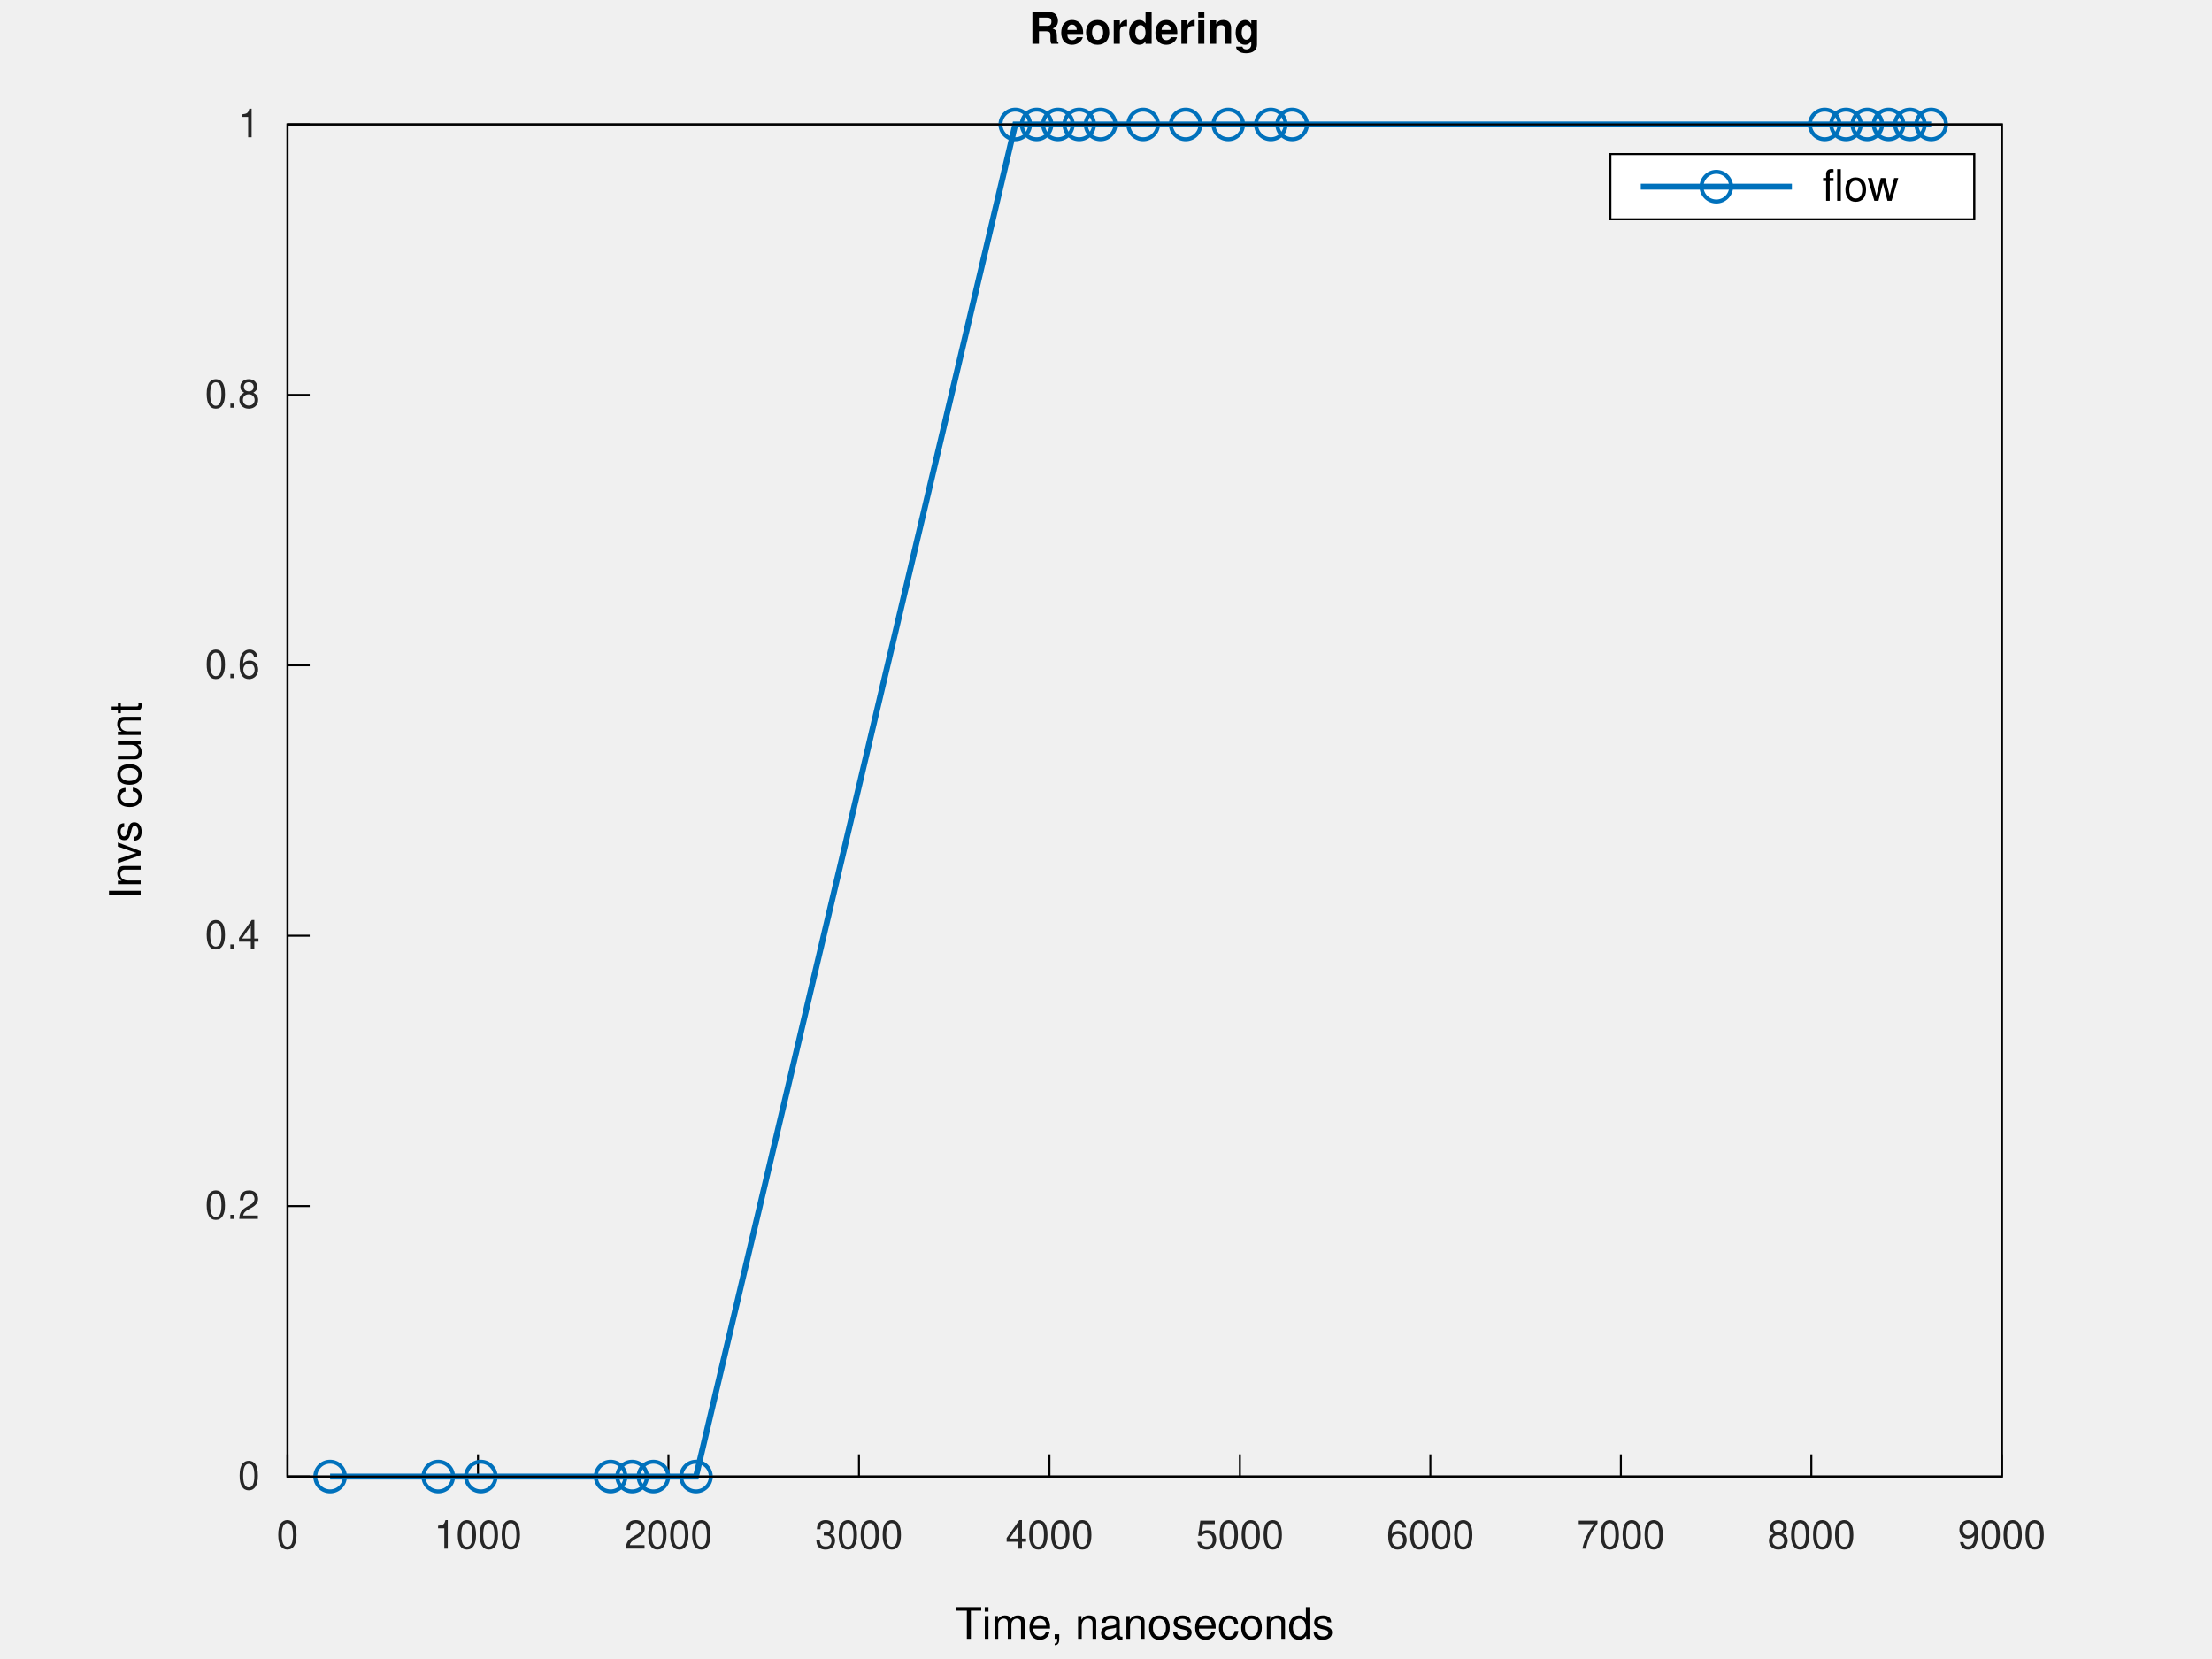
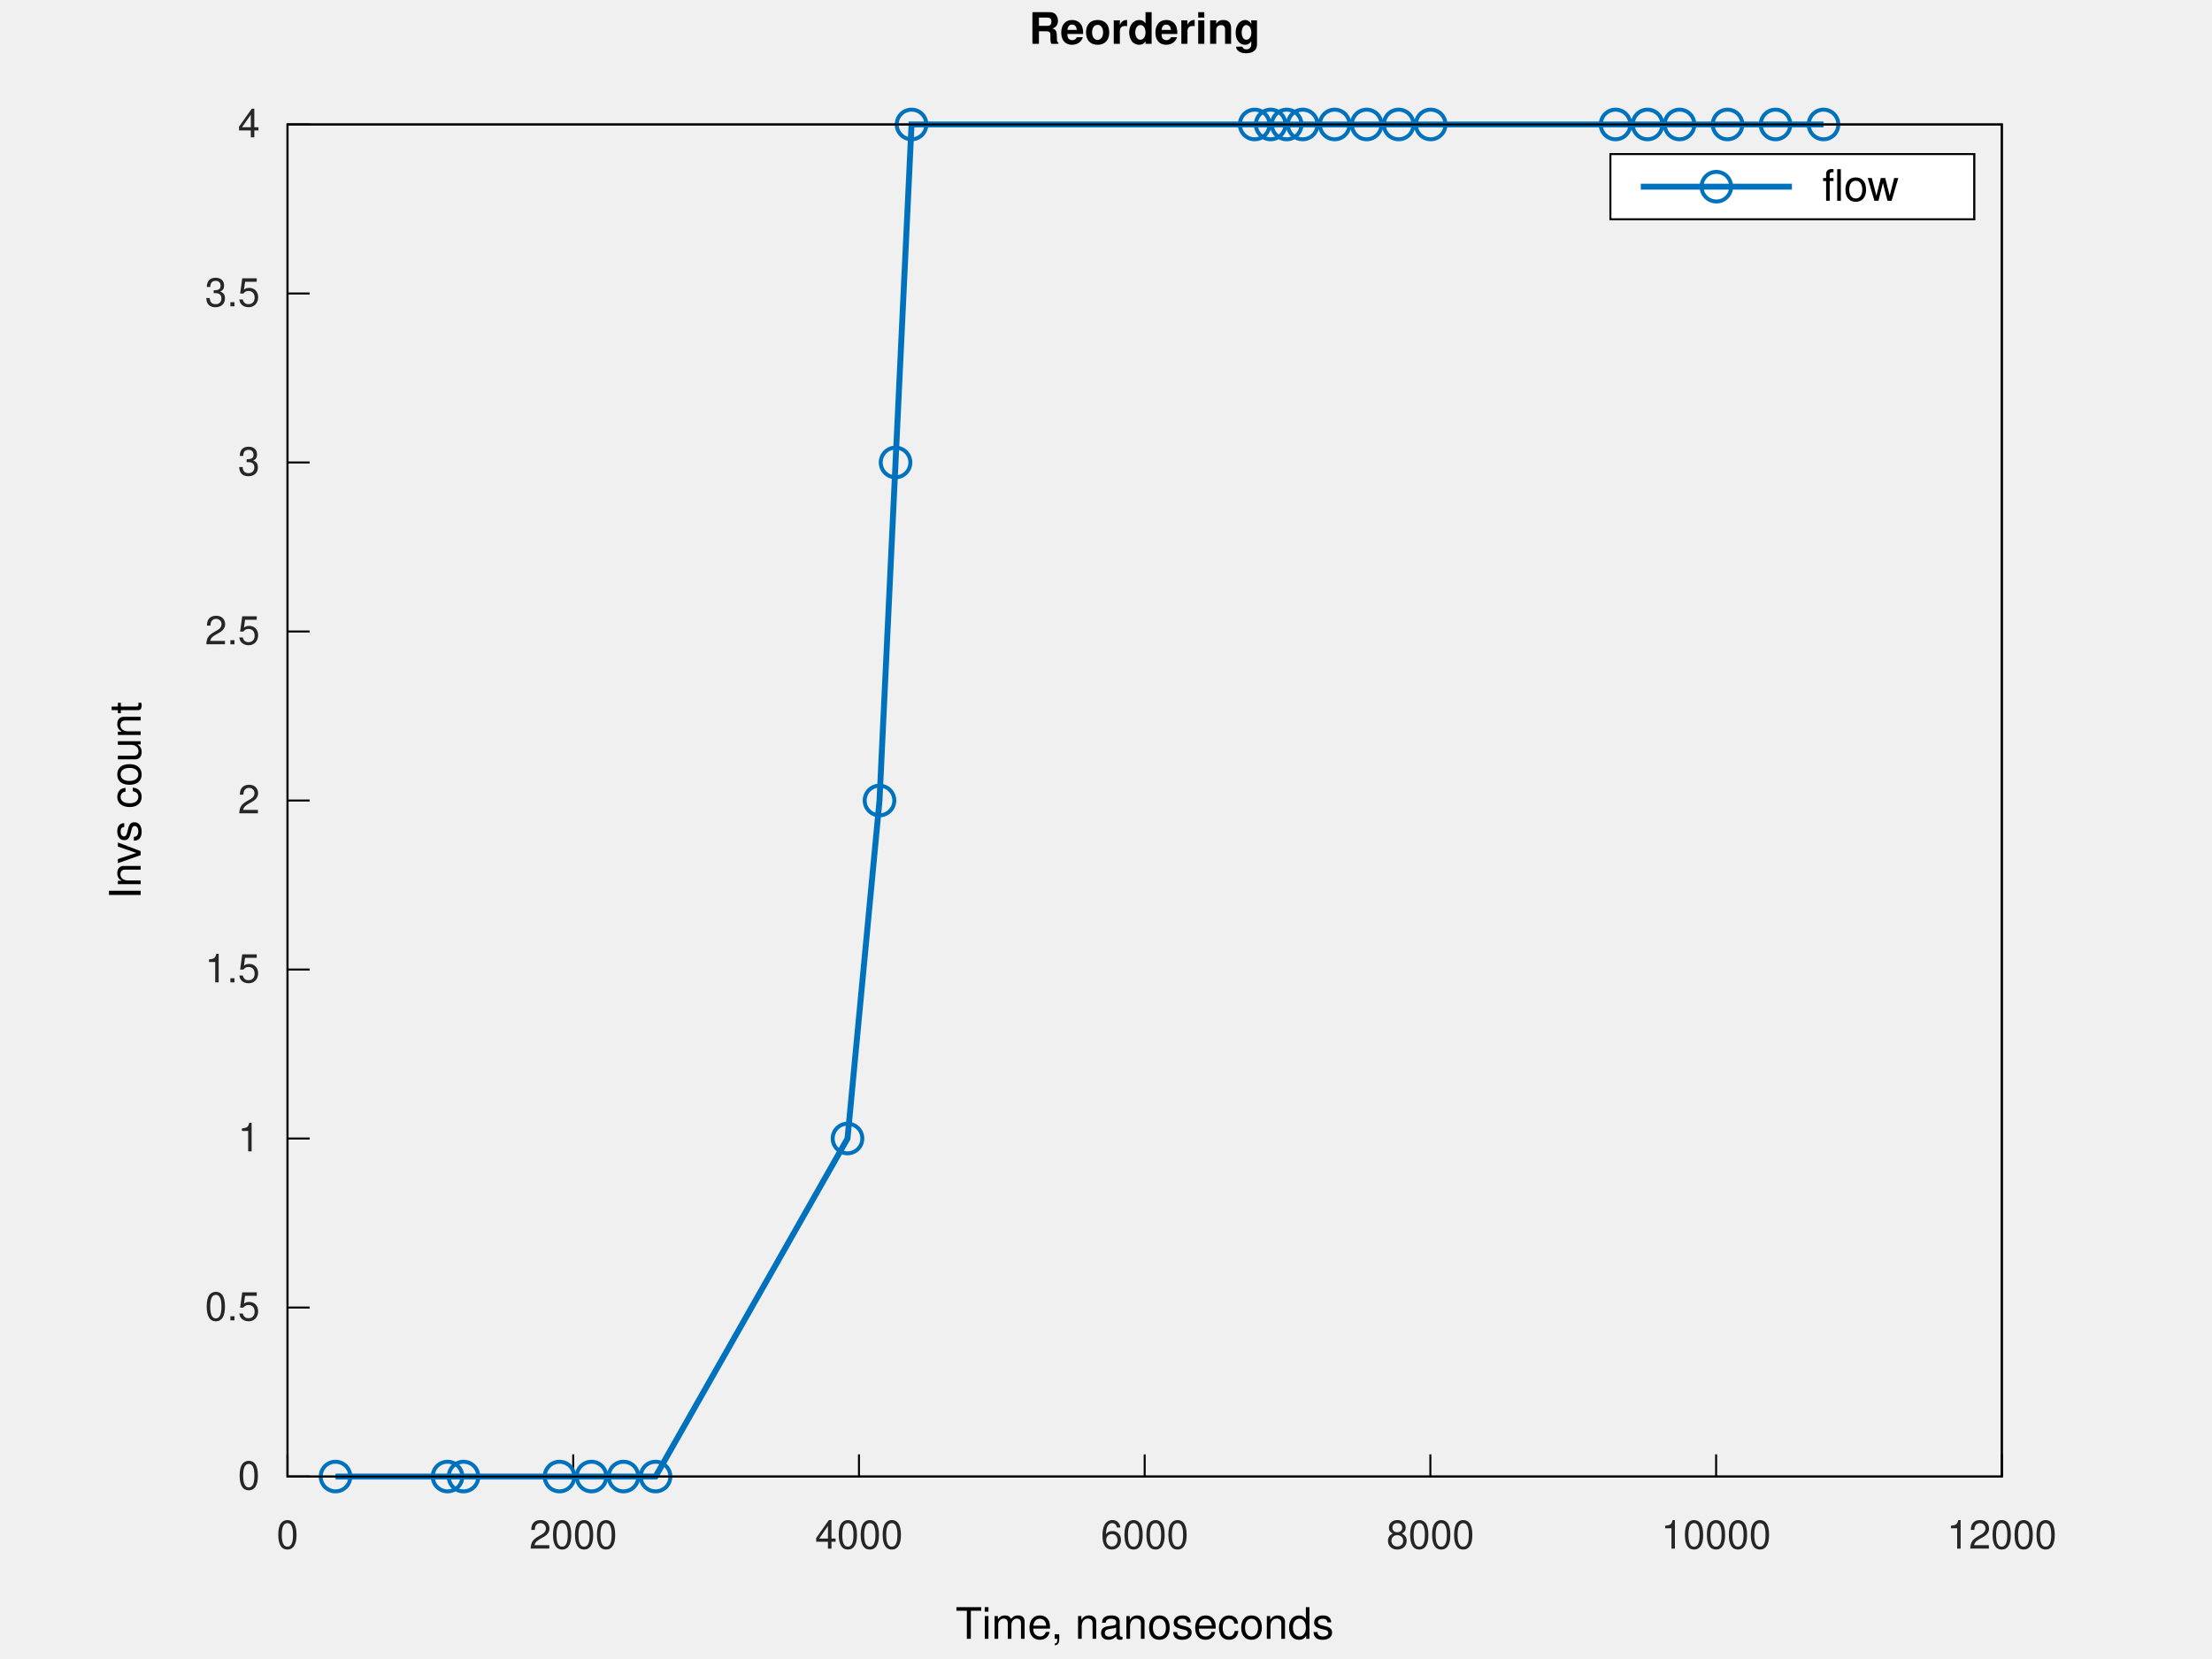
<svg xmlns="http://www.w3.org/2000/svg" xmlns:xlink="http://www.w3.org/1999/xlink" width="560" height="420" viewBox="0 0 560 420">
  <g id="gnuplot_canvas">
    <rect x="0" y="0" width="560" height="420" fill="none" />
    <defs>
      <circle id="gpDot" r="0.5" stroke-width="0.5" stroke="currentColor" />
      <path id="gpPt0" stroke-width="0.267" stroke="currentColor" d="M-1,0 h2 M0,-1 v2" />
      <path id="gpPt1" stroke-width="0.267" stroke="currentColor" d="M-1,-1 L1,1 M1,-1 L-1,1" />
      <path id="gpPt2" stroke-width="0.267" stroke="currentColor" d="M-1,0 L1,0 M0,-1 L0,1 M-1,-1 L1,1 M-1,1 L1,-1" />
      <rect id="gpPt3" stroke-width="0.267" stroke="currentColor" x="-1" y="-1" width="2" height="2" />
      <rect id="gpPt4" stroke-width="0.267" stroke="currentColor" fill="currentColor" x="-1" y="-1" width="2" height="2" />
      <circle id="gpPt5" stroke-width="0.267" stroke="currentColor" cx="0" cy="0" r="1" />
      <use xlink:href="#gpPt5" id="gpPt6" fill="currentColor" stroke="none" />
      <path id="gpPt7" stroke-width="0.267" stroke="currentColor" d="M0,-1.33 L-1.33,0.67 L1.33,0.67 z" />
      <use xlink:href="#gpPt7" id="gpPt8" fill="currentColor" stroke="none" />
      <use xlink:href="#gpPt7" id="gpPt9" stroke="currentColor" transform="rotate(180)" />
      <use xlink:href="#gpPt9" id="gpPt10" fill="currentColor" stroke="none" />
      <use xlink:href="#gpPt3" id="gpPt11" stroke="currentColor" transform="rotate(45)" />
      <use xlink:href="#gpPt11" id="gpPt12" fill="currentColor" stroke="none" />
      <path id="gpPt13" stroke-width="0.267" stroke="currentColor" d="M0,1.330 L1.265,0.411 L0.782,-1.067 L-0.782,-1.076 L-1.265,0.411 z" />
      <use xlink:href="#gpPt13" id="gpPt14" fill="currentColor" stroke="none" />
      <filter id="textbox" filterUnits="objectBoundingBox" x="0" y="0" height="1" width="1">
        <feFlood flood-color="white" flood-opacity="1" result="bgnd" />
        <feComposite in="SourceGraphic" in2="bgnd" operator="atop" />
      </filter>
      <filter id="greybox" filterUnits="objectBoundingBox" x="0" y="0" height="1" width="1">
        <feFlood flood-color="lightgrey" flood-opacity="1" result="grey" />
        <feComposite in="SourceGraphic" in2="grey" operator="atop" />
      </filter>
    </defs>
    <g fill="none" color="white" stroke="currentColor" stroke-width="1.00" stroke-linecap="butt" stroke-linejoin="miter">
</g>
    <g fill="none" color="white" stroke="currentColor" stroke-width="0.50" stroke-linecap="butt" stroke-linejoin="miter">
</g>
    <g fill="none" color="black" stroke="currentColor" stroke-width="0.50" stroke-linecap="butt" stroke-linejoin="miter">
      <path stroke="rgb(  0,   0,   0)" d="M72.79,373.81 L78.41,373.81  " />
      <g transform="translate(65.79,377.06)" stroke="none" fill="rgb(38,38,38)" font-family="Helvetica" font-size="10.00" text-anchor="end">
        <text>
          <tspan font-family="Helvetica">0</tspan>
        </text>
      </g>
    </g>
    <g fill="none" color="black" stroke="currentColor" stroke-width="0.50" stroke-linecap="butt" stroke-linejoin="miter">
-       <path stroke="rgb(  0,   0,   0)" d="M72.79,305.35 L78.41,305.35  " />
-       <g transform="translate(65.79,308.60)" stroke="none" fill="rgb(38,38,38)" font-family="Helvetica" font-size="10.00" text-anchor="end">
-         <text>
-           <tspan font-family="Helvetica">0.2</tspan>
-         </text>
-       </g>
-     </g>
-     <g fill="none" color="black" stroke="currentColor" stroke-width="0.50" stroke-linecap="butt" stroke-linejoin="miter">
-       <path stroke="rgb(  0,   0,   0)" d="M72.79,236.89 L78.41,236.89  " />
-       <g transform="translate(65.79,240.14)" stroke="none" fill="rgb(38,38,38)" font-family="Helvetica" font-size="10.00" text-anchor="end">
-         <text>
-           <tspan font-family="Helvetica">0.4</tspan>
-         </text>
-       </g>
-     </g>
-     <g fill="none" color="black" stroke="currentColor" stroke-width="0.50" stroke-linecap="butt" stroke-linejoin="miter">
-       <path stroke="rgb(  0,   0,   0)" d="M72.79,168.43 L78.41,168.43  " />
-       <g transform="translate(65.79,171.68)" stroke="none" fill="rgb(38,38,38)" font-family="Helvetica" font-size="10.00" text-anchor="end">
-         <text>
-           <tspan font-family="Helvetica">0.6</tspan>
-         </text>
-       </g>
-     </g>
-     <g fill="none" color="black" stroke="currentColor" stroke-width="0.50" stroke-linecap="butt" stroke-linejoin="miter">
-       <path stroke="rgb(  0,   0,   0)" d="M72.79,99.97 L78.41,99.97  " />
-       <g transform="translate(65.79,103.22)" stroke="none" fill="rgb(38,38,38)" font-family="Helvetica" font-size="10.00" text-anchor="end">
-         <text>
-           <tspan font-family="Helvetica">0.8</tspan>
+       <path stroke="rgb(  0,   0,   0)" d="M72.79,331.02 L78.41,331.02  " />
+       <g transform="translate(65.79,334.27)" stroke="none" fill="rgb(38,38,38)" font-family="Helvetica" font-size="10.00" text-anchor="end">
+         <text>
+           <tspan font-family="Helvetica">0.5</tspan>
+         </text>
+       </g>
+     </g>
+     <g fill="none" color="black" stroke="currentColor" stroke-width="0.50" stroke-linecap="butt" stroke-linejoin="miter">
+       <path stroke="rgb(  0,   0,   0)" d="M72.79,288.23 L78.41,288.23  " />
+       <g transform="translate(65.79,291.48)" stroke="none" fill="rgb(38,38,38)" font-family="Helvetica" font-size="10.00" text-anchor="end">
+         <text>
+           <tspan font-family="Helvetica">1</tspan>
+         </text>
+       </g>
+     </g>
+     <g fill="none" color="black" stroke="currentColor" stroke-width="0.50" stroke-linecap="butt" stroke-linejoin="miter">
+       <path stroke="rgb(  0,   0,   0)" d="M72.79,245.45 L78.41,245.45  " />
+       <g transform="translate(65.79,248.70)" stroke="none" fill="rgb(38,38,38)" font-family="Helvetica" font-size="10.00" text-anchor="end">
+         <text>
+           <tspan font-family="Helvetica">1.5</tspan>
+         </text>
+       </g>
+     </g>
+     <g fill="none" color="black" stroke="currentColor" stroke-width="0.50" stroke-linecap="butt" stroke-linejoin="miter">
+       <path stroke="rgb(  0,   0,   0)" d="M72.79,202.66 L78.41,202.66  " />
+       <g transform="translate(65.79,205.91)" stroke="none" fill="rgb(38,38,38)" font-family="Helvetica" font-size="10.00" text-anchor="end">
+         <text>
+           <tspan font-family="Helvetica">2</tspan>
+         </text>
+       </g>
+     </g>
+     <g fill="none" color="black" stroke="currentColor" stroke-width="0.50" stroke-linecap="butt" stroke-linejoin="miter">
+       <path stroke="rgb(  0,   0,   0)" d="M72.79,159.87 L78.41,159.87  " />
+       <g transform="translate(65.79,163.12)" stroke="none" fill="rgb(38,38,38)" font-family="Helvetica" font-size="10.00" text-anchor="end">
+         <text>
+           <tspan font-family="Helvetica">2.5</tspan>
+         </text>
+       </g>
+     </g>
+     <g fill="none" color="black" stroke="currentColor" stroke-width="0.50" stroke-linecap="butt" stroke-linejoin="miter">
+       <path stroke="rgb(  0,   0,   0)" d="M72.79,117.08 L78.41,117.08  " />
+       <g transform="translate(65.79,120.33)" stroke="none" fill="rgb(38,38,38)" font-family="Helvetica" font-size="10.00" text-anchor="end">
+         <text>
+           <tspan font-family="Helvetica">3</tspan>
+         </text>
+       </g>
+     </g>
+     <g fill="none" color="black" stroke="currentColor" stroke-width="0.50" stroke-linecap="butt" stroke-linejoin="miter">
+       <path stroke="rgb(  0,   0,   0)" d="M72.79,74.30 L78.41,74.30  " />
+       <g transform="translate(65.79,77.55)" stroke="none" fill="rgb(38,38,38)" font-family="Helvetica" font-size="10.00" text-anchor="end">
+         <text>
+           <tspan font-family="Helvetica">3.5</tspan>
        </text>
      </g>
    </g>
    <g fill="none" color="black" stroke="currentColor" stroke-width="0.50" stroke-linecap="butt" stroke-linejoin="miter">
      <path stroke="rgb(  0,   0,   0)" d="M72.79,31.51 L78.41,31.51  " />
      <g transform="translate(65.79,34.76)" stroke="none" fill="rgb(38,38,38)" font-family="Helvetica" font-size="10.00" text-anchor="end">
        <text>
-           <tspan font-family="Helvetica">1</tspan>
+           <tspan font-family="Helvetica">4</tspan>
        </text>
      </g>
    </g>
    <g fill="none" color="black" stroke="currentColor" stroke-width="0.50" stroke-linecap="butt" stroke-linejoin="miter">
      <path stroke="rgb(  0,   0,   0)" d="M72.79,373.81 L72.79,368.19  " />
      <g transform="translate(72.79,392.06)" stroke="none" fill="rgb(38,38,38)" font-family="Helvetica" font-size="10.00" text-anchor="middle">
        <text>
          <tspan font-family="Helvetica">0</tspan>
        </text>
      </g>
    </g>
    <g fill="none" color="black" stroke="currentColor" stroke-width="0.50" stroke-linecap="butt" stroke-linejoin="miter">
-       <path stroke="rgb(  0,   0,   0)" d="M121.01,373.81 L121.01,368.19  " />
-       <g transform="translate(121.01,392.06)" stroke="none" fill="rgb(38,38,38)" font-family="Helvetica" font-size="10.00" text-anchor="middle">
-         <text>
-           <tspan font-family="Helvetica">1000</tspan>
-         </text>
-       </g>
-     </g>
-     <g fill="none" color="black" stroke="currentColor" stroke-width="0.50" stroke-linecap="butt" stroke-linejoin="miter">
-       <path stroke="rgb(  0,   0,   0)" d="M169.23,373.81 L169.23,368.19  " />
-       <g transform="translate(169.23,392.06)" stroke="none" fill="rgb(38,38,38)" font-family="Helvetica" font-size="10.00" text-anchor="middle">
+       <path stroke="rgb(  0,   0,   0)" d="M145.12,373.81 L145.12,368.19  " />
+       <g transform="translate(145.12,392.06)" stroke="none" fill="rgb(38,38,38)" font-family="Helvetica" font-size="10.00" text-anchor="middle">
        <text>
          <tspan font-family="Helvetica">2000</tspan>
        </text>
      </g>
    </g>
    <g fill="none" color="black" stroke="currentColor" stroke-width="0.50" stroke-linecap="butt" stroke-linejoin="miter">
      <path stroke="rgb(  0,   0,   0)" d="M217.46,373.81 L217.46,368.19  " />
      <g transform="translate(217.46,392.06)" stroke="none" fill="rgb(38,38,38)" font-family="Helvetica" font-size="10.00" text-anchor="middle">
        <text>
-           <tspan font-family="Helvetica">3000</tspan>
-         </text>
-       </g>
-     </g>
-     <g fill="none" color="black" stroke="currentColor" stroke-width="0.50" stroke-linecap="butt" stroke-linejoin="miter">
-       <path stroke="rgb(  0,   0,   0)" d="M265.68,373.81 L265.68,368.19  " />
-       <g transform="translate(265.68,392.06)" stroke="none" fill="rgb(38,38,38)" font-family="Helvetica" font-size="10.00" text-anchor="middle">
-         <text>
          <tspan font-family="Helvetica">4000</tspan>
        </text>
      </g>
    </g>
    <g fill="none" color="black" stroke="currentColor" stroke-width="0.50" stroke-linecap="butt" stroke-linejoin="miter">
-       <path stroke="rgb(  0,   0,   0)" d="M313.90,373.81 L313.90,368.19  " />
-       <g transform="translate(313.90,392.06)" stroke="none" fill="rgb(38,38,38)" font-family="Helvetica" font-size="10.00" text-anchor="middle">
-         <text>
-           <tspan font-family="Helvetica">5000</tspan>
+       <path stroke="rgb(  0,   0,   0)" d="M289.79,373.81 L289.79,368.19  " />
+       <g transform="translate(289.79,392.06)" stroke="none" fill="rgb(38,38,38)" font-family="Helvetica" font-size="10.00" text-anchor="middle">
+         <text>
+           <tspan font-family="Helvetica">6000</tspan>
        </text>
      </g>
    </g>
    <g fill="none" color="black" stroke="currentColor" stroke-width="0.50" stroke-linecap="butt" stroke-linejoin="miter">
      <path stroke="rgb(  0,   0,   0)" d="M362.12,373.81 L362.12,368.19  " />
      <g transform="translate(362.12,392.06)" stroke="none" fill="rgb(38,38,38)" font-family="Helvetica" font-size="10.00" text-anchor="middle">
        <text>
-           <tspan font-family="Helvetica">6000</tspan>
-         </text>
-       </g>
-     </g>
-     <g fill="none" color="black" stroke="currentColor" stroke-width="0.50" stroke-linecap="butt" stroke-linejoin="miter">
-       <path stroke="rgb(  0,   0,   0)" d="M410.35,373.81 L410.35,368.19  " />
-       <g transform="translate(410.35,392.06)" stroke="none" fill="rgb(38,38,38)" font-family="Helvetica" font-size="10.00" text-anchor="middle">
-         <text>
-           <tspan font-family="Helvetica">7000</tspan>
-         </text>
-       </g>
-     </g>
-     <g fill="none" color="black" stroke="currentColor" stroke-width="0.50" stroke-linecap="butt" stroke-linejoin="miter">
-       <path stroke="rgb(  0,   0,   0)" d="M458.57,373.81 L458.57,368.19  " />
-       <g transform="translate(458.57,392.06)" stroke="none" fill="rgb(38,38,38)" font-family="Helvetica" font-size="10.00" text-anchor="middle">
-         <text>
          <tspan font-family="Helvetica">8000</tspan>
+         </text>
+       </g>
+     </g>
+     <g fill="none" color="black" stroke="currentColor" stroke-width="0.50" stroke-linecap="butt" stroke-linejoin="miter">
+       <path stroke="rgb(  0,   0,   0)" d="M434.46,373.81 L434.46,368.19  " />
+       <g transform="translate(434.46,392.06)" stroke="none" fill="rgb(38,38,38)" font-family="Helvetica" font-size="10.00" text-anchor="middle">
+         <text>
+           <tspan font-family="Helvetica">10000</tspan>
        </text>
      </g>
    </g>
    <g fill="none" color="black" stroke="currentColor" stroke-width="0.50" stroke-linecap="butt" stroke-linejoin="miter">
      <path stroke="rgb(  0,   0,   0)" d="M506.79,373.81 L506.79,368.19  " />
      <g transform="translate(506.79,392.06)" stroke="none" fill="rgb(38,38,38)" font-family="Helvetica" font-size="10.00" text-anchor="middle">
        <text>
-           <tspan font-family="Helvetica">9000</tspan>
+           <tspan font-family="Helvetica">12000</tspan>
        </text>
      </g>
    </g>
    <g fill="none" color="black" stroke="currentColor" stroke-width="0.50" stroke-linecap="butt" stroke-linejoin="miter">
</g>
    <g fill="none" color="black" stroke="currentColor" stroke-width="0.50" stroke-linecap="butt" stroke-linejoin="miter">
      <path stroke="rgb(  0,   0,   0)" d="M72.79,31.51 L72.79,373.81 L506.79,373.81 L506.79,31.51 L72.79,31.51 Z  " />
    </g>
    <g fill="none" color="black" stroke="currentColor" stroke-width="0.50" stroke-linecap="butt" stroke-linejoin="miter">
</g>
    <g fill="none" color="black" stroke="currentColor" stroke-width="0.50" stroke-linecap="butt" stroke-linejoin="miter">
      <path stroke="rgb(  0,   0,   0)" d="M407.70,55.51 L407.70,39.01 L499.79,39.01 L499.79,55.51 L407.70,55.51 Z  " />
    </g>
    <g id="gnuplot_plot_1a" fill="none">
      <g fill="none" color="white" stroke="rgb(  0,   0,   0)" stroke-width="1.50" stroke-linecap="butt" stroke-linejoin="miter">
</g>
      <g fill="none" color="black" stroke="currentColor" stroke-width="1.50" stroke-linecap="butt" stroke-linejoin="miter">
-         <path stroke="rgb(  0, 113, 188)" d="M83.57,373.81 L110.95,373.81 L121.73,373.81 L154.59,373.81 L160.03,373.81 L165.42,373.81 L176.20,373.81 L257.03,31.51   L262.43,31.51 L267.82,31.51 L273.22,31.51 L278.62,31.51 L289.40,31.51 L300.17,31.51 L310.95,31.51 L321.73,31.51   L327.12,31.51 L461.95,31.51 L467.34,31.51 L472.73,31.51 L478.12,31.51 L483.52,31.51 L488.91,31.51  " />
-         <use xlink:href="#gpPt5" transform="translate(83.57,373.81) scale(3.75)" color="rgb(  0, 113, 188)" />
-         <use xlink:href="#gpPt5" transform="translate(110.95,373.81) scale(3.75)" color="rgb(  0, 113, 188)" />
-         <use xlink:href="#gpPt5" transform="translate(121.73,373.81) scale(3.75)" color="rgb(  0, 113, 188)" />
-         <use xlink:href="#gpPt5" transform="translate(154.59,373.81) scale(3.75)" color="rgb(  0, 113, 188)" />
-         <use xlink:href="#gpPt5" transform="translate(160.03,373.81) scale(3.75)" color="rgb(  0, 113, 188)" />
-         <use xlink:href="#gpPt5" transform="translate(165.42,373.81) scale(3.75)" color="rgb(  0, 113, 188)" />
-         <use xlink:href="#gpPt5" transform="translate(176.20,373.81) scale(3.75)" color="rgb(  0, 113, 188)" />
-         <use xlink:href="#gpPt5" transform="translate(257.03,31.51) scale(3.75)" color="rgb(  0, 113, 188)" />
-         <use xlink:href="#gpPt5" transform="translate(262.43,31.51) scale(3.75)" color="rgb(  0, 113, 188)" />
-         <use xlink:href="#gpPt5" transform="translate(267.82,31.51) scale(3.75)" color="rgb(  0, 113, 188)" />
-         <use xlink:href="#gpPt5" transform="translate(273.22,31.51) scale(3.75)" color="rgb(  0, 113, 188)" />
-         <use xlink:href="#gpPt5" transform="translate(278.62,31.51) scale(3.75)" color="rgb(  0, 113, 188)" />
-         <use xlink:href="#gpPt5" transform="translate(289.40,31.51) scale(3.75)" color="rgb(  0, 113, 188)" />
-         <use xlink:href="#gpPt5" transform="translate(300.17,31.51) scale(3.75)" color="rgb(  0, 113, 188)" />
-         <use xlink:href="#gpPt5" transform="translate(310.95,31.51) scale(3.75)" color="rgb(  0, 113, 188)" />
-         <use xlink:href="#gpPt5" transform="translate(321.73,31.51) scale(3.75)" color="rgb(  0, 113, 188)" />
-         <use xlink:href="#gpPt5" transform="translate(327.12,31.51) scale(3.75)" color="rgb(  0, 113, 188)" />
-         <use xlink:href="#gpPt5" transform="translate(461.95,31.51) scale(3.75)" color="rgb(  0, 113, 188)" />
-         <use xlink:href="#gpPt5" transform="translate(467.34,31.51) scale(3.75)" color="rgb(  0, 113, 188)" />
-         <use xlink:href="#gpPt5" transform="translate(472.73,31.51) scale(3.75)" color="rgb(  0, 113, 188)" />
-         <use xlink:href="#gpPt5" transform="translate(478.12,31.51) scale(3.75)" color="rgb(  0, 113, 188)" />
-         <use xlink:href="#gpPt5" transform="translate(483.52,31.51) scale(3.75)" color="rgb(  0, 113, 188)" />
-         <use xlink:href="#gpPt5" transform="translate(488.91,31.51) scale(3.75)" color="rgb(  0, 113, 188)" />
+         <path stroke="rgb(  0, 113, 188)" d="M84.94,373.81 L113.30,373.81 L117.35,373.81 L141.65,373.81 L149.75,373.81 L157.85,373.81 L165.96,373.81 L214.56,288.23   L222.66,202.66 L226.72,117.08 L230.77,31.51 L317.64,31.51 L321.69,31.51 L325.74,31.51 L329.79,31.51 L337.89,31.51   L345.99,31.51 L354.09,31.51 L362.20,31.51 L409.00,31.51 L417.10,31.51 L425.20,31.51 L437.35,31.51 L449.50,31.51   L461.65,31.51  " />
+         <use xlink:href="#gpPt5" transform="translate(84.94,373.81) scale(3.75)" color="rgb(  0, 113, 188)" />
+         <use xlink:href="#gpPt5" transform="translate(113.30,373.81) scale(3.75)" color="rgb(  0, 113, 188)" />
+         <use xlink:href="#gpPt5" transform="translate(117.35,373.81) scale(3.75)" color="rgb(  0, 113, 188)" />
+         <use xlink:href="#gpPt5" transform="translate(141.65,373.81) scale(3.75)" color="rgb(  0, 113, 188)" />
+         <use xlink:href="#gpPt5" transform="translate(149.75,373.81) scale(3.75)" color="rgb(  0, 113, 188)" />
+         <use xlink:href="#gpPt5" transform="translate(157.85,373.81) scale(3.75)" color="rgb(  0, 113, 188)" />
+         <use xlink:href="#gpPt5" transform="translate(165.96,373.81) scale(3.75)" color="rgb(  0, 113, 188)" />
+         <use xlink:href="#gpPt5" transform="translate(214.56,288.23) scale(3.75)" color="rgb(  0, 113, 188)" />
+         <use xlink:href="#gpPt5" transform="translate(222.66,202.66) scale(3.75)" color="rgb(  0, 113, 188)" />
+         <use xlink:href="#gpPt5" transform="translate(226.72,117.08) scale(3.75)" color="rgb(  0, 113, 188)" />
+         <use xlink:href="#gpPt5" transform="translate(230.77,31.51) scale(3.75)" color="rgb(  0, 113, 188)" />
+         <use xlink:href="#gpPt5" transform="translate(317.64,31.51) scale(3.75)" color="rgb(  0, 113, 188)" />
+         <use xlink:href="#gpPt5" transform="translate(321.69,31.51) scale(3.75)" color="rgb(  0, 113, 188)" />
+         <use xlink:href="#gpPt5" transform="translate(325.74,31.51) scale(3.75)" color="rgb(  0, 113, 188)" />
+         <use xlink:href="#gpPt5" transform="translate(329.79,31.51) scale(3.75)" color="rgb(  0, 113, 188)" />
+         <use xlink:href="#gpPt5" transform="translate(337.89,31.51) scale(3.75)" color="rgb(  0, 113, 188)" />
+         <use xlink:href="#gpPt5" transform="translate(345.99,31.51) scale(3.75)" color="rgb(  0, 113, 188)" />
+         <use xlink:href="#gpPt5" transform="translate(354.09,31.51) scale(3.75)" color="rgb(  0, 113, 188)" />
+         <use xlink:href="#gpPt5" transform="translate(362.20,31.51) scale(3.75)" color="rgb(  0, 113, 188)" />
+         <use xlink:href="#gpPt5" transform="translate(409.00,31.51) scale(3.75)" color="rgb(  0, 113, 188)" />
+         <use xlink:href="#gpPt5" transform="translate(417.10,31.51) scale(3.75)" color="rgb(  0, 113, 188)" />
+         <use xlink:href="#gpPt5" transform="translate(425.20,31.51) scale(3.75)" color="rgb(  0, 113, 188)" />
+         <use xlink:href="#gpPt5" transform="translate(437.35,31.51) scale(3.75)" color="rgb(  0, 113, 188)" />
+         <use xlink:href="#gpPt5" transform="translate(449.50,31.51) scale(3.75)" color="rgb(  0, 113, 188)" />
+         <use xlink:href="#gpPt5" transform="translate(461.65,31.51) scale(3.75)" color="rgb(  0, 113, 188)" />
      </g>
    </g>
    <g id="gnuplot_plot_2a">
      <g fill="none" color="black" stroke="currentColor" stroke-width="1.50" stroke-linecap="butt" stroke-linejoin="miter">
</g>
    </g>
    <g stroke="none" shape-rendering="crispEdges">
      <polygon fill="white" points="407.70,55.51 499.79,55.51 499.79,39.01 407.70,39.01 " />
    </g>
    <g fill="none" color="white" stroke="white" stroke-width="0.50" stroke-linecap="butt" stroke-linejoin="miter">
</g>
    <g fill="none" color="black" stroke="currentColor" stroke-width="0.50" stroke-linecap="butt" stroke-linejoin="miter">
      <path stroke="rgb(  0,   0,   0)" d="M407.70,55.51 L407.70,39.01 L499.79,39.01 L499.79,55.51 L407.70,55.51 Z  " />
    </g>
    <g id="gnuplot_plot_1a" fill="none">
      <g fill="none" color="white" stroke="rgb(  0,   0,   0)" stroke-width="1.50" stroke-linecap="butt" stroke-linejoin="miter">
</g>
      <g fill="none" color="black" stroke="currentColor" stroke-width="1.50" stroke-linecap="butt" stroke-linejoin="miter">
</g>
    </g>
    <g id="gnuplot_plot_2a">
      <g fill="none" color="black" stroke="currentColor" stroke-width="1.50" stroke-linecap="butt" stroke-linejoin="miter">
        <g transform="translate(461.34,50.84)" stroke="none" fill="rgb(0,0,0)" font-family="Helvetica" font-size="11.00" text-anchor="start">
          <text>
            <tspan font-family="Helvetica">flow</tspan>
          </text>
        </g>
      </g>
      <g fill="none" color="black" stroke="currentColor" stroke-width="1.50" stroke-linecap="butt" stroke-linejoin="miter">
        <path stroke="rgb(  0, 113, 188)" d="M415.39,47.26 L453.65,47.26  " />
        <use xlink:href="#gpPt5" transform="translate(434.52,47.26) scale(3.75)" color="rgb(  0, 113, 188)" />
      </g>
    </g>
    <g fill="none" color="white" stroke="rgb(  0, 113, 188)" stroke-width="2.00" stroke-linecap="butt" stroke-linejoin="miter">
</g>
    <g fill="none" color="black" stroke="currentColor" stroke-width="2.00" stroke-linecap="butt" stroke-linejoin="miter">
</g>
    <g fill="none" color="black" stroke="black" stroke-width="0.50" stroke-linecap="butt" stroke-linejoin="miter">
</g>
    <g fill="none" color="black" stroke="currentColor" stroke-width="0.50" stroke-linecap="butt" stroke-linejoin="miter">
      <path stroke="rgb(  0,   0,   0)" d="M72.79,31.51 L72.79,373.81 L506.79,373.81 L506.79,31.51 L72.79,31.51 Z  " />
      <g transform="translate(35.61,202.66) rotate(270.00)" stroke="none" fill="rgb(0,0,0)" font-family="Helvetica" font-size="11.00" text-anchor="middle">
        <text>
          <tspan font-family="Helvetica">Invs count</tspan>
        </text>
      </g>
    </g>
    <g fill="none" color="black" stroke="currentColor" stroke-width="0.50" stroke-linecap="butt" stroke-linejoin="miter">
      <g transform="translate(289.79,414.89)" stroke="none" fill="rgb(0,0,0)" font-family="Helvetica" font-size="11.00" text-anchor="middle">
        <text>
          <tspan font-family="Helvetica">Time, nanoseconds</tspan>
        </text>
      </g>
    </g>
    <g fill="none" color="black" stroke="currentColor" stroke-width="0.50" stroke-linecap="butt" stroke-linejoin="miter">
</g>
    <g fill="none" color="black" stroke="currentColor" stroke-width="0.50" stroke-linecap="butt" stroke-linejoin="miter">
      <g transform="translate(289.79,11.09)" stroke="none" fill="rgb(0,0,0)" font-family="Helvetica" font-size="11.00" text-anchor="middle">
        <text>
          <tspan font-family="Helvetica" font-weight="bold">Reordering</tspan>
        </text>
      </g>
    </g>
    <g fill="none" color="black" stroke="currentColor" stroke-width="0.50" stroke-linecap="butt" stroke-linejoin="miter">
</g>
  </g>
</svg>
